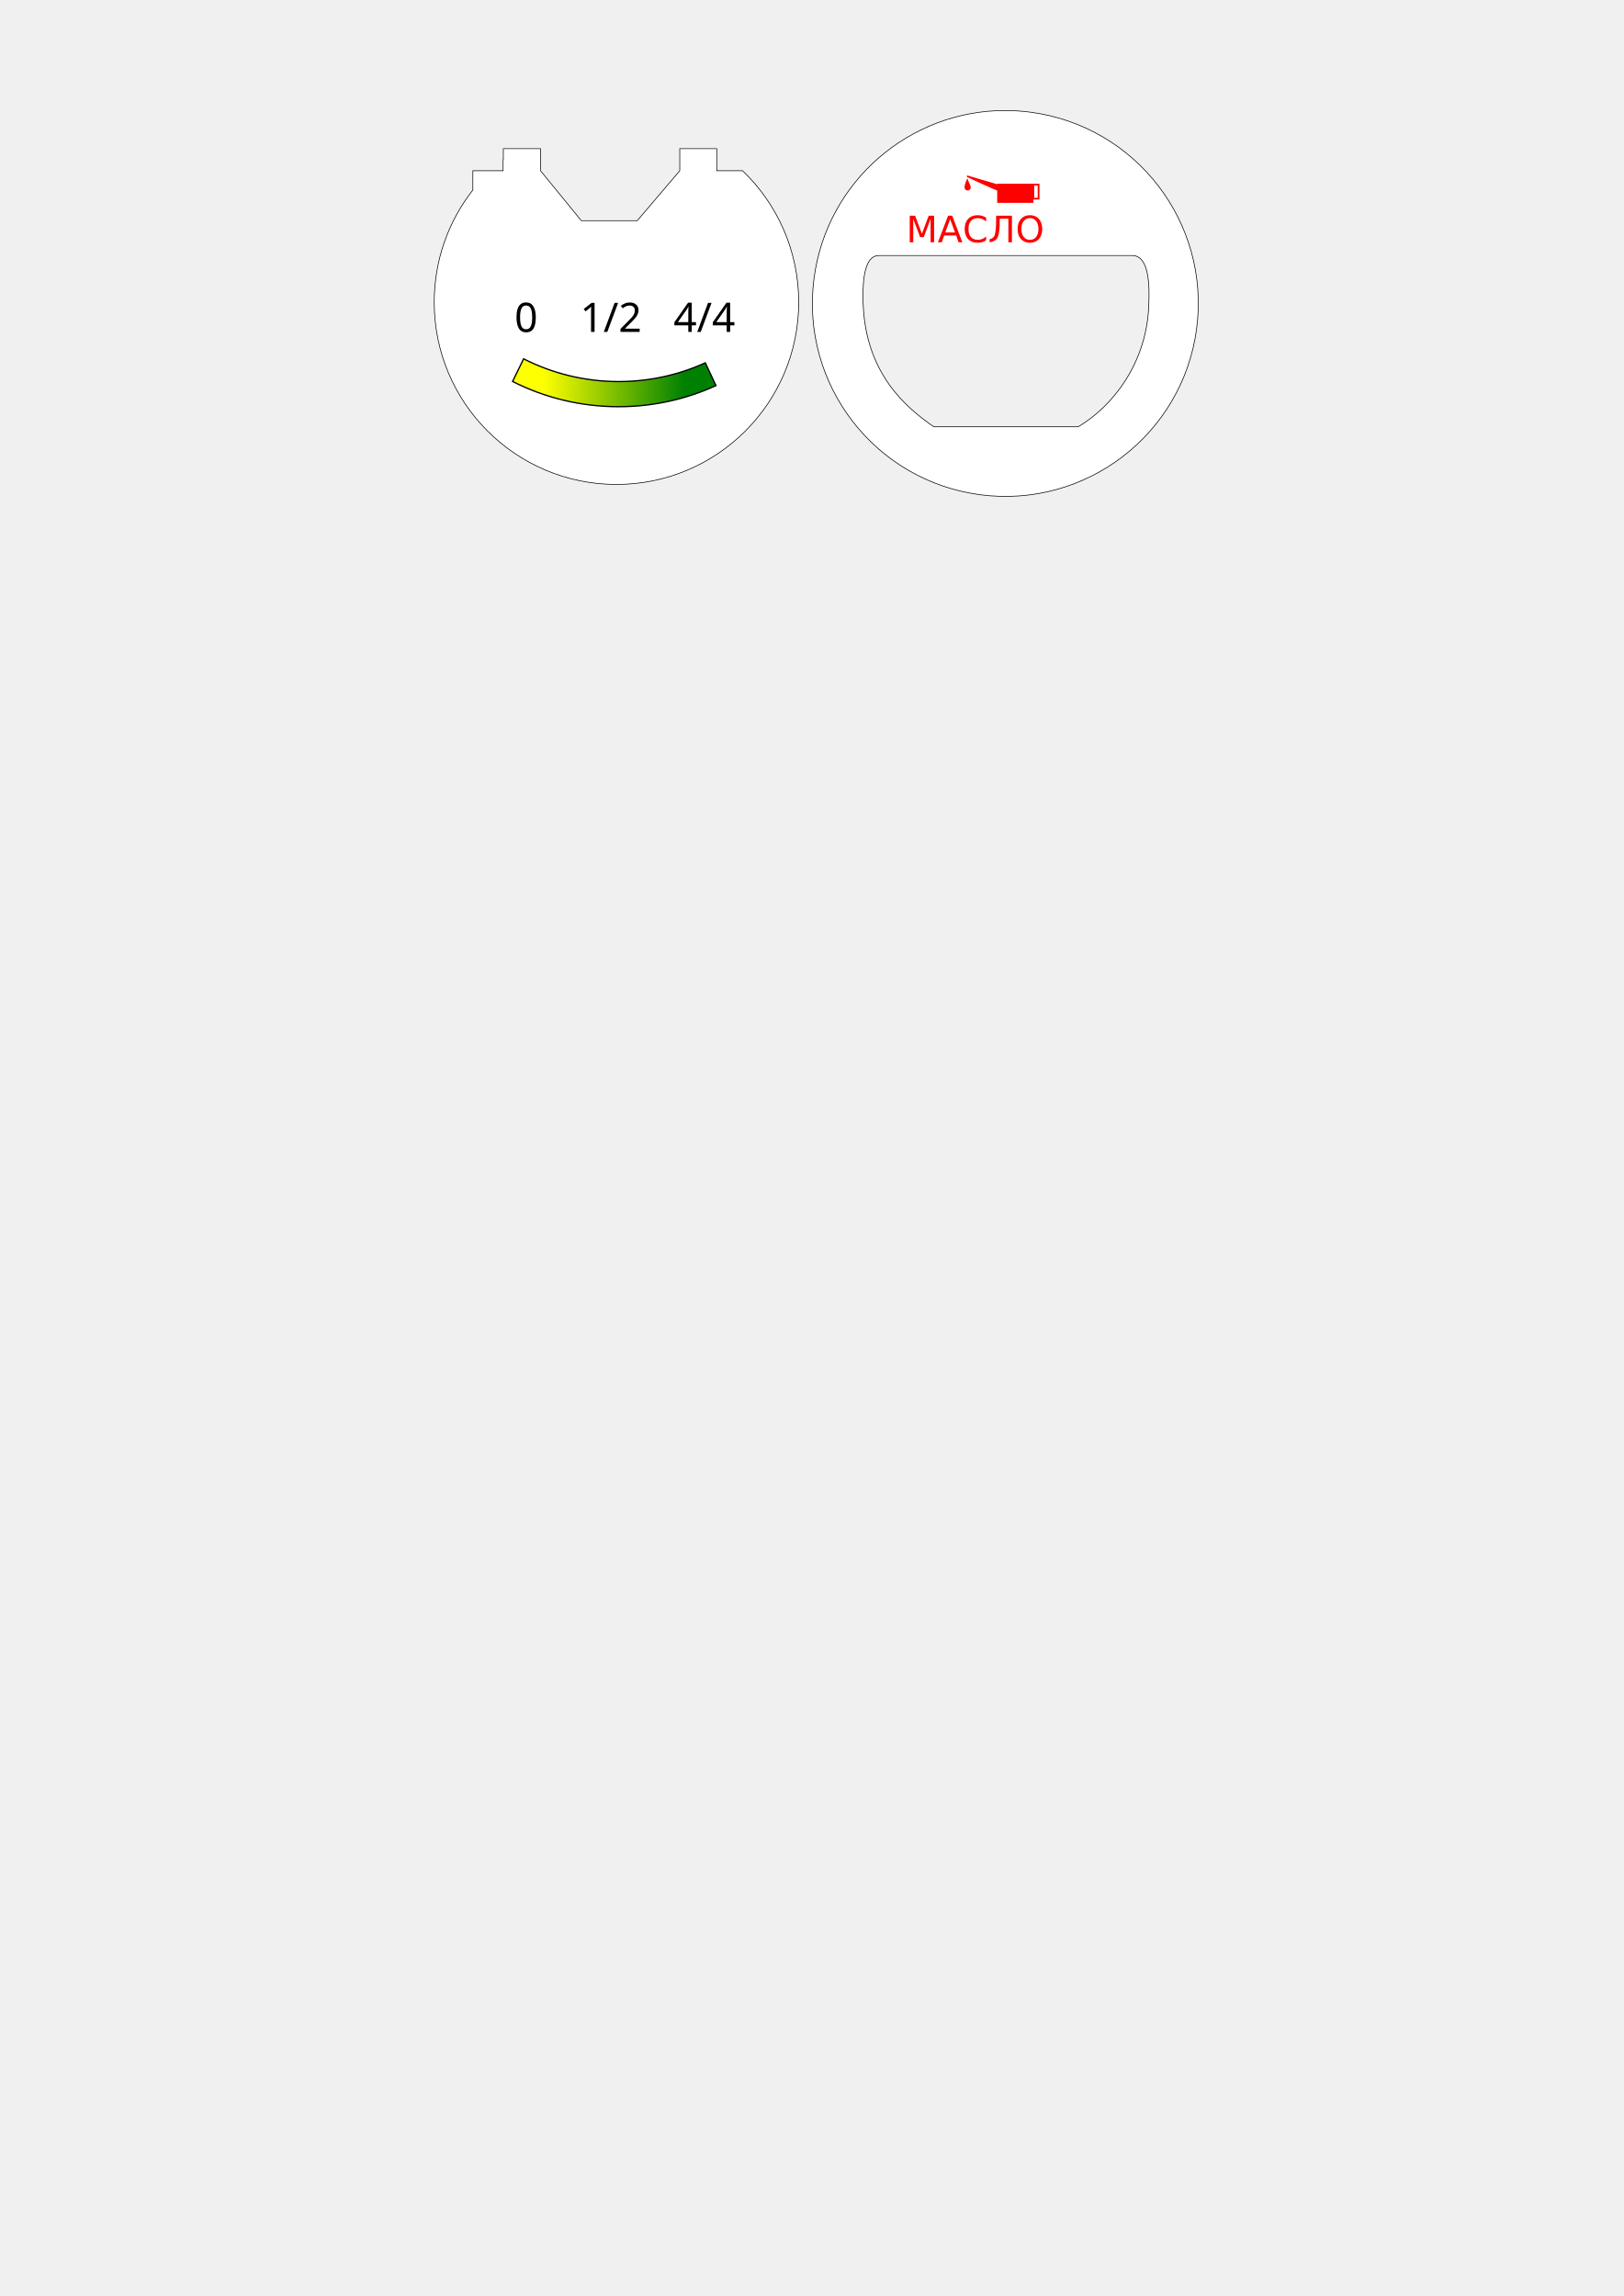
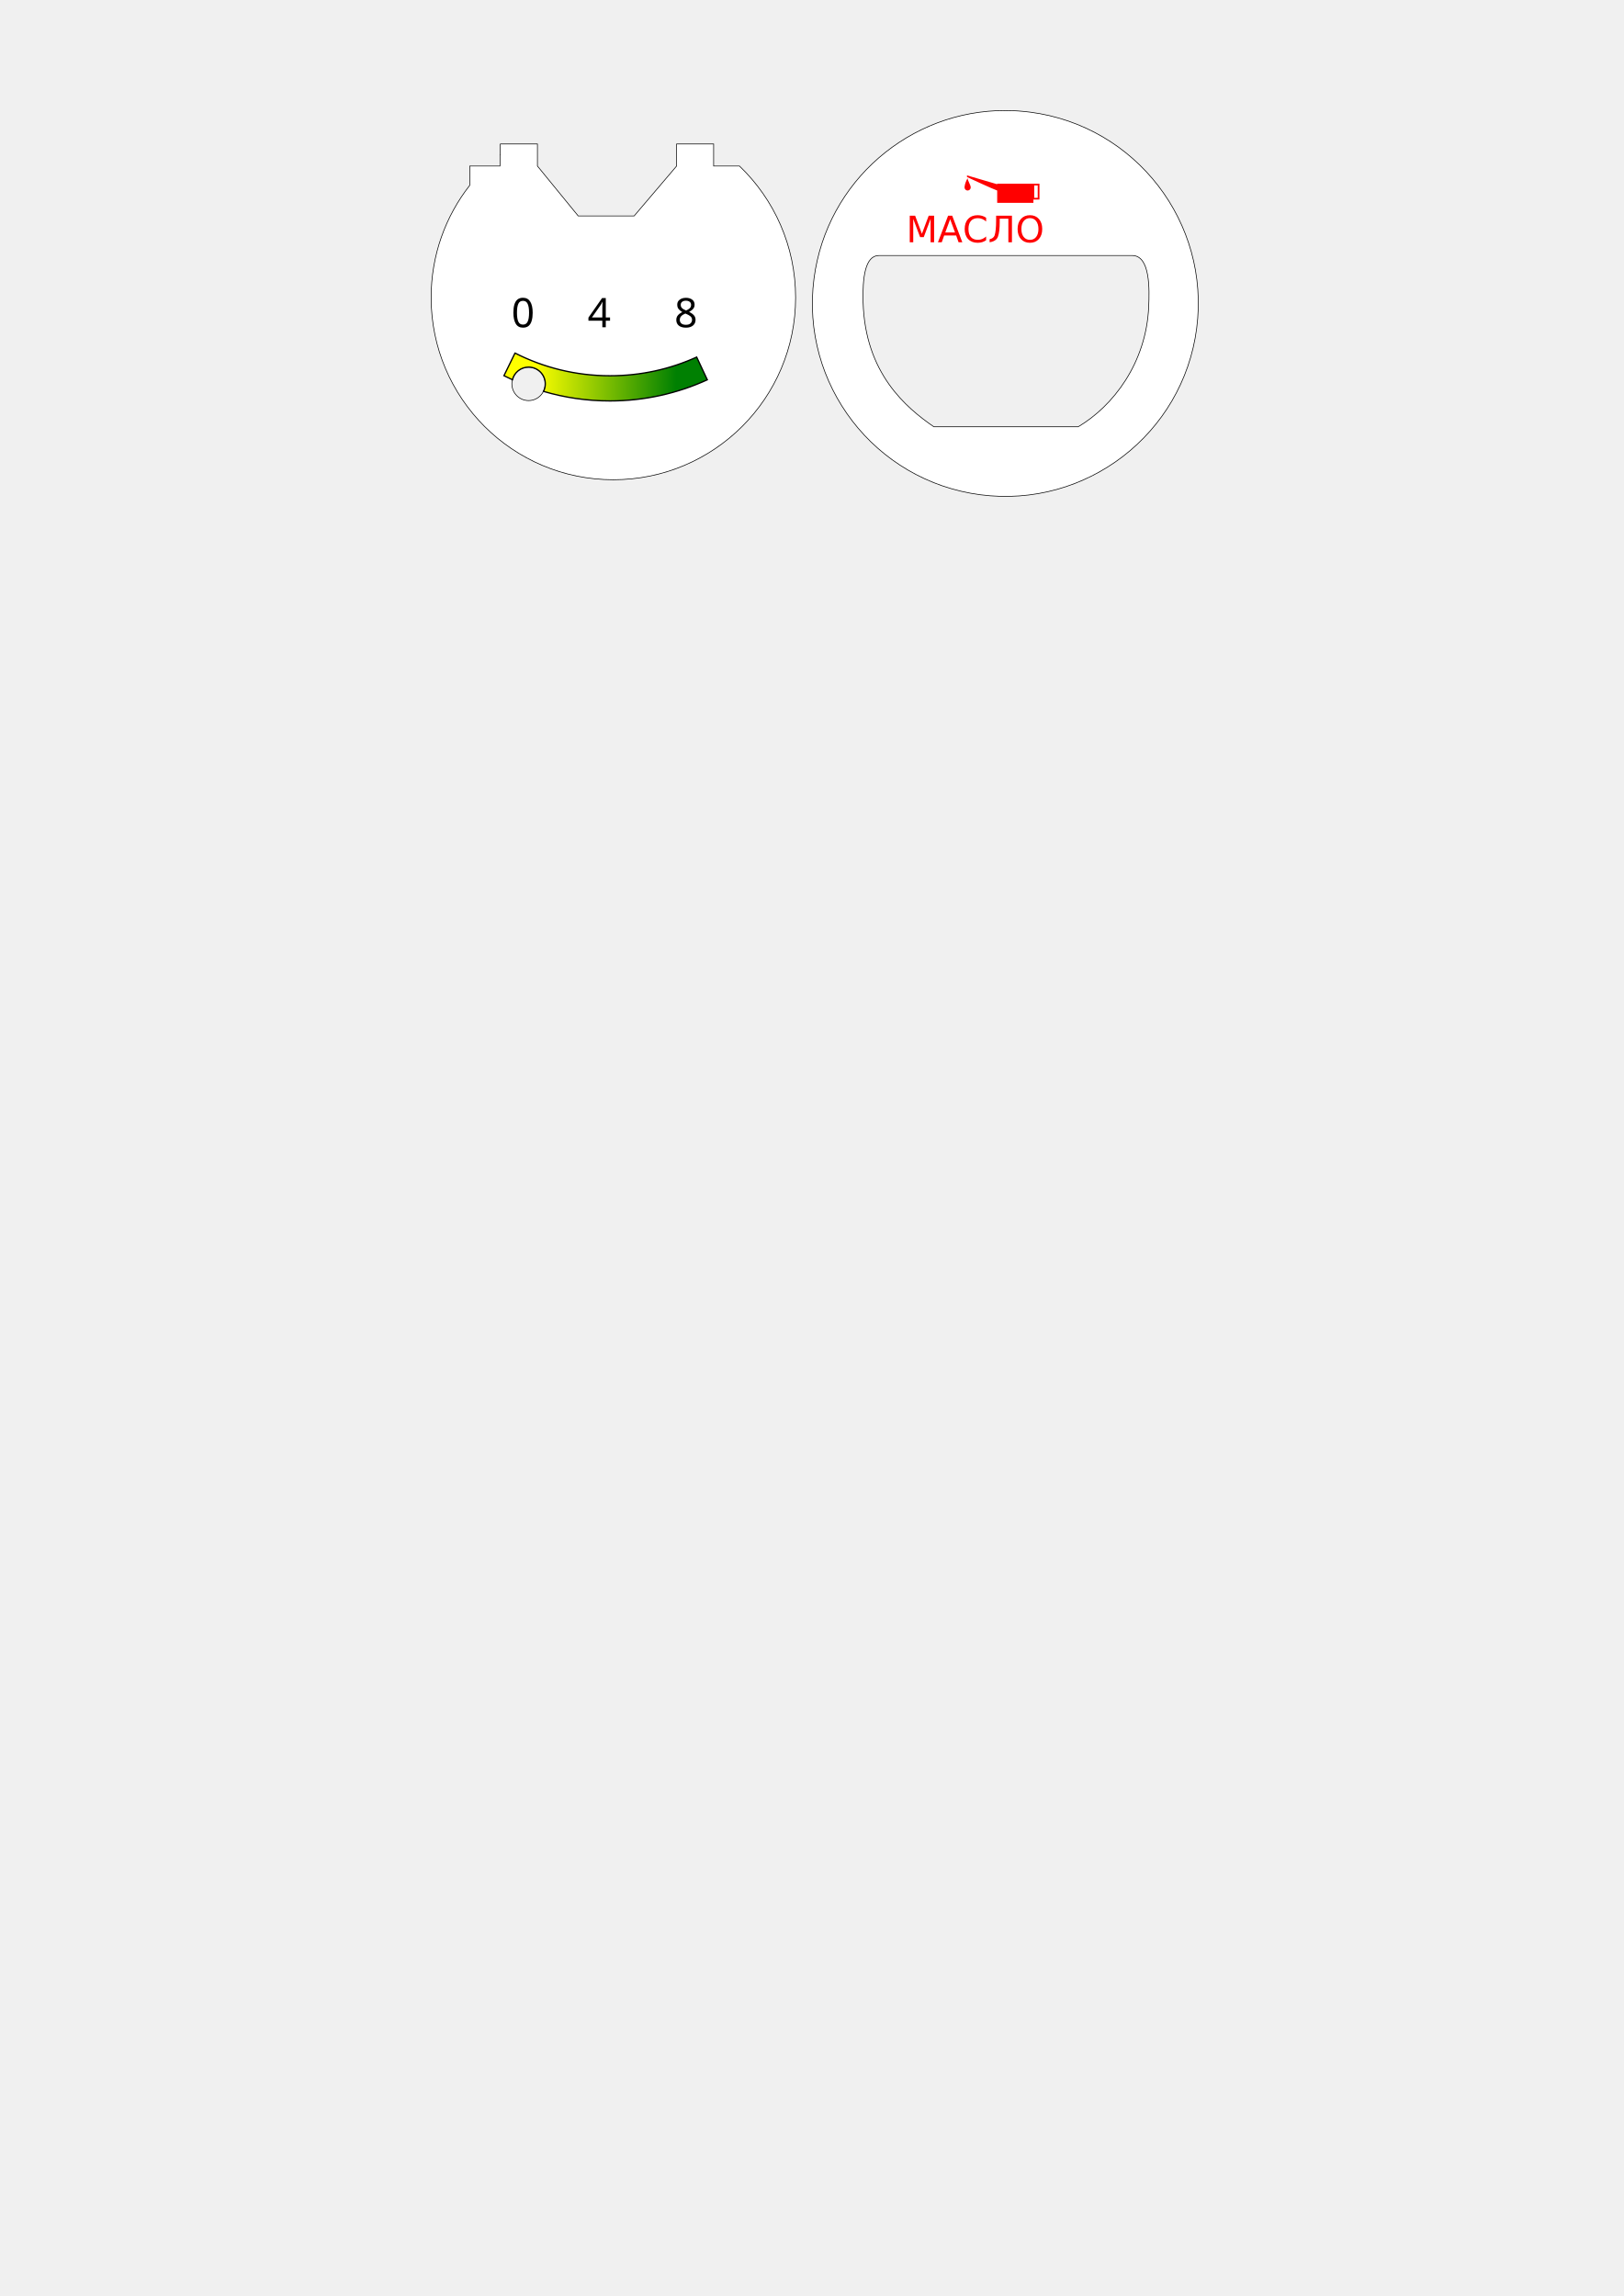
<svg xmlns="http://www.w3.org/2000/svg" xmlns:xlink="http://www.w3.org/1999/xlink" width="744.094" height="1052.362" id="svg2" version="1.1">
  <defs id="defs4">
    <linearGradient id="linearGradient3891">
      <stop style="stop-color:#008002;stop-opacity:1;" offset="0" id="stop3893" />
      <stop style="stop-color:#feff00;stop-opacity:1;" offset="1" id="stop3895" />
    </linearGradient>
    <linearGradient xlink:href="#linearGradient3891" id="linearGradient3001" gradientUnits="userSpaceOnUse" gradientTransform="matrix(0.2986533,0,0,0.2986533,145.1857,542.0582)" x1="13.754" y1="604.886" x2="-202.786" y2="600.6" />
    <linearGradient xlink:href="#linearGradient3891" id="linearGradient3842" gradientUnits="userSpaceOnUse" gradientTransform="matrix(0.2986533,0,0,0.2986533,145.1857,542.0582)" x1="13.754" y1="604.886" x2="-202.786" y2="600.6" />
-     <linearGradient xlink:href="#linearGradient3891" id="linearGradient3021" gradientUnits="userSpaceOnUse" gradientTransform="matrix(0.2986533,0,0,0.2986533,344.0229,-282.6311)" x1="13.754" y1="604.886" x2="-202.786" y2="600.6" />
+     <linearGradient xlink:href="#linearGradient3891" id="linearGradient3021" gradientUnits="userSpaceOnUse" gradientTransform="matrix(0.2986533,0,0,0.2986533,307.2024,-4.01296)" x1="13.754" y1="604.886" x2="-202.786" y2="600.6" />
  </defs>
  <g id="layer1" transform="translate(-34.29514,279.1232)">
-     <path style="fill:#ffffff;fill-opacity:1;fill-rule:nonzero;stroke:#000000;stroke-width:0.299;stroke-opacity:1" d="m 264.958,-210.989 0,4.918 c -0.037,0.029 -0.075,0.055 -0.112,0.084 l 0,5.124 -5.861,0 -7.998,0 0,8.838 c -11.096,14.177 -17.705,32.025 -17.705,51.424 0,46.125 37.386,83.52 83.511,83.52 46.125,0 83.52,-37.395 83.52,-83.52 0,-23.687 -9.868,-45.067 -25.712,-60.263 l -11.834,0 0,-9.454 0,-0.672 -16.958,0 0,10.126 -19.474,22.879 -25.647,0 -18.67,-22.879 0,-10.126 z" id="path2996" />
+     <g id="g3801" transform="translate(-1.428569,-2.142857)">
+       <path id="path2996" transform="translate(34.29514,-279.1232)" d="m 230.656,68.125 0,4.938 c -0.037,0.029 -0.057,0.033 -0.094,0.062 l 0,5.125 -5.875,0 -8,0 0,8.844 C 205.591,101.271 199,119.132 199,138.531 c 0,46.125 37.375,83.5 83.5,83.5 46.125,0 83.531,-37.375 83.531,-83.5 0,-23.687 -9.875,-45.086 -25.719,-60.281 l -11.844,0 0,-9.438 0,-0.688 -16.969,0 0,10.125 -19.469,22.875 -25.625,0 -18.688,-22.875 0,-10.125 -17.062,0 z m 13,102.281 c 4.229,0 7.656,3.427 7.656,7.656 0,4.229 -3.427,7.688 -7.656,7.688 -4.229,0 -7.656,-3.458 -7.656,-7.688 0,-4.229 3.427,-7.656 7.656,-7.656 z" style="fill:#ffffff;fill-opacity:1;fill-rule:nonzero;stroke:#000000;stroke-width:0.299;stroke-opacity:1" />
+       <path id="path3064" transform="translate(34.29514,-279.1232)" d="m 237.438,163.969 -5.062,10.375 c 1.277,0.648 2.569,1.246 3.875,1.844 0.845,-3.311 3.832,-5.781 7.406,-5.781 4.229,0 7.656,3.427 7.656,7.656 0,1.245 -0.285,2.429 -0.812,3.469 9.662,2.849 19.884,4.375 30.469,4.375 15.914,0 31.005,-3.482 44.594,-9.688 l -4.875,-10.406 c -12.105,5.509 -25.552,8.562 -39.719,8.562 -15.67,0 -30.467,-3.749 -43.531,-10.406 z" style="fill:url(#linearGradient3021);fill-opacity:1;fill-rule:nonzero;stroke:#000000;stroke-width:0.597;stroke-miterlimit:4;stroke-opacity:1;stroke-dasharray:none" />
+       <text id="text3899" y="-126.987" x="270.084" style="font-size:18.646px;font-style:normal;font-variant:normal;font-weight:normal;font-stretch:normal;text-align:start;line-height:125%;letter-spacing:0px;word-spacing:0px;writing-mode:lr-tb;text-anchor:start;fill:#000000;fill-opacity:1;stroke:none;font-family:AlMohanad;-inkscape-font-specification:AlMohanad" xml:space="preserve">
+         <tspan style="font-size:18.646px;font-style:normal;font-variant:normal;font-weight:normal;font-stretch:normal;text-align:start;line-height:125%;writing-mode:lr-tb;text-anchor:start;fill:#000000;font-family:AlMohanad;-inkscape-font-specification:AlMohanad" dx="0 0 0 0 0 0 1.429 0 0 0 0 0 0 -2.5" y="-126.987" x="270.084" id="tspan3901">0     4      8</tspan>
+       </text>
+     </g>
    <path style="fill:#ffffff;fill-opacity:1;fill-rule:nonzero;stroke:#000000;stroke-width:0.299;stroke-opacity:1" d="m 495.203,-228.466 c -43.866,-0.149 -82.041,32.347 -87.869,76.987 -6.322,48.423 27.808,92.803 76.231,99.125 48.423,6.322 92.803,-27.808 99.125,-76.231 6.322,-48.423 -27.808,-92.803 -76.231,-99.125 -3.783,-0.494 -7.538,-0.743 -11.255,-0.756 z m -58.121,66.45 116.048,0 c 8.409,0 7.914,15.817 7.582,23.445 -1.126,25.869 -16.306,45.574 -32.327,55.063 l -66.13,0 c -12.59,-8.684 -31.536,-24.407 -32.428,-57.172 -0.293,-10.772 0.805,-21.337 7.256,-21.337 z" id="path3066" />
-     <path style="fill:url(#linearGradient3021);fill-opacity:1;fill-rule:nonzero;stroke:#000000;stroke-width:0.597;stroke-miterlimit:4;stroke-opacity:1;stroke-dasharray:none" d="m 274.259,-114.657 -5.058,10.369 c 14.592,7.404 31.104,11.573 48.587,11.573 15.914,0 31.013,-3.464 44.602,-9.669 l -4.881,-10.434 c -12.105,5.509 -25.554,8.577 -39.721,8.577 -15.67,0 -30.464,-3.758 -43.529,-10.416 z" id="path3064" />
-     <text xml:space="preserve" style="font-size:18.646px;font-style:normal;font-variant:normal;font-weight:normal;font-stretch:normal;text-align:start;line-height:125%;letter-spacing:0px;word-spacing:0px;writing-mode:lr-tb;text-anchor:start;fill:#000000;fill-opacity:1;stroke:none;font-family:AlMohanad;-inkscape-font-specification:AlMohanad" x="270.084" y="-126.987" id="text3899">
-       <tspan id="tspan3901" x="270.084" y="-126.987" dx="0 0 0 0 0 0 0 0 0 0 0 -0.925" style="font-size:18.646px;font-style:normal;font-variant:normal;font-weight:normal;font-stretch:normal;text-align:start;line-height:125%;writing-mode:lr-tb;text-anchor:start;fill:#000000;font-family:AlMohanad;-inkscape-font-specification:AlMohanad">0    1/2   4/4</tspan>
-     </text>
    <text xml:space="preserve" style="font-size:16.725px;font-style:normal;font-weight:normal;text-align:center;line-height:125%;letter-spacing:0px;word-spacing:0px;text-anchor:middle;fill:#ff0000;fill-opacity:1;stroke:none;font-family:Bitstream Vera Sans" x="494.505" y="-168.08" id="text3765">
      <tspan id="tspan3767" x="494.505" y="-168.08">МАСЛО</tspan>
    </text>
    <path style="fill:#ff0000;fill-opacity:1;fill-rule:nonzero;stroke:none" d="m 477.444,-198.735 0,0.747 c 0,0 11.541,5.403 13.832,6.192 l 0,5.632 16.601,0 0,-1.509 2.769,0 0,-7.266 -2.769,0 -16.601,0 0,0.265 -13.832,-4.061 z m 0.264,1.291 c -0.676,1.245 -1.233,2.588 -1.369,3.874 -0.021,0.1 -0.031,0.205 -0.031,0.311 0,0.81 0.63,1.463 1.416,1.463 0.786,0 1.431,-0.652 1.431,-1.463 -0.158,-1.423 -1.31,-2.809 -1.447,-4.185 z m 30.542,3.33 1.603,0 0,5.648 -1.603,0 0,-5.648 z" id="rect3027" />
  </g>
</svg>
